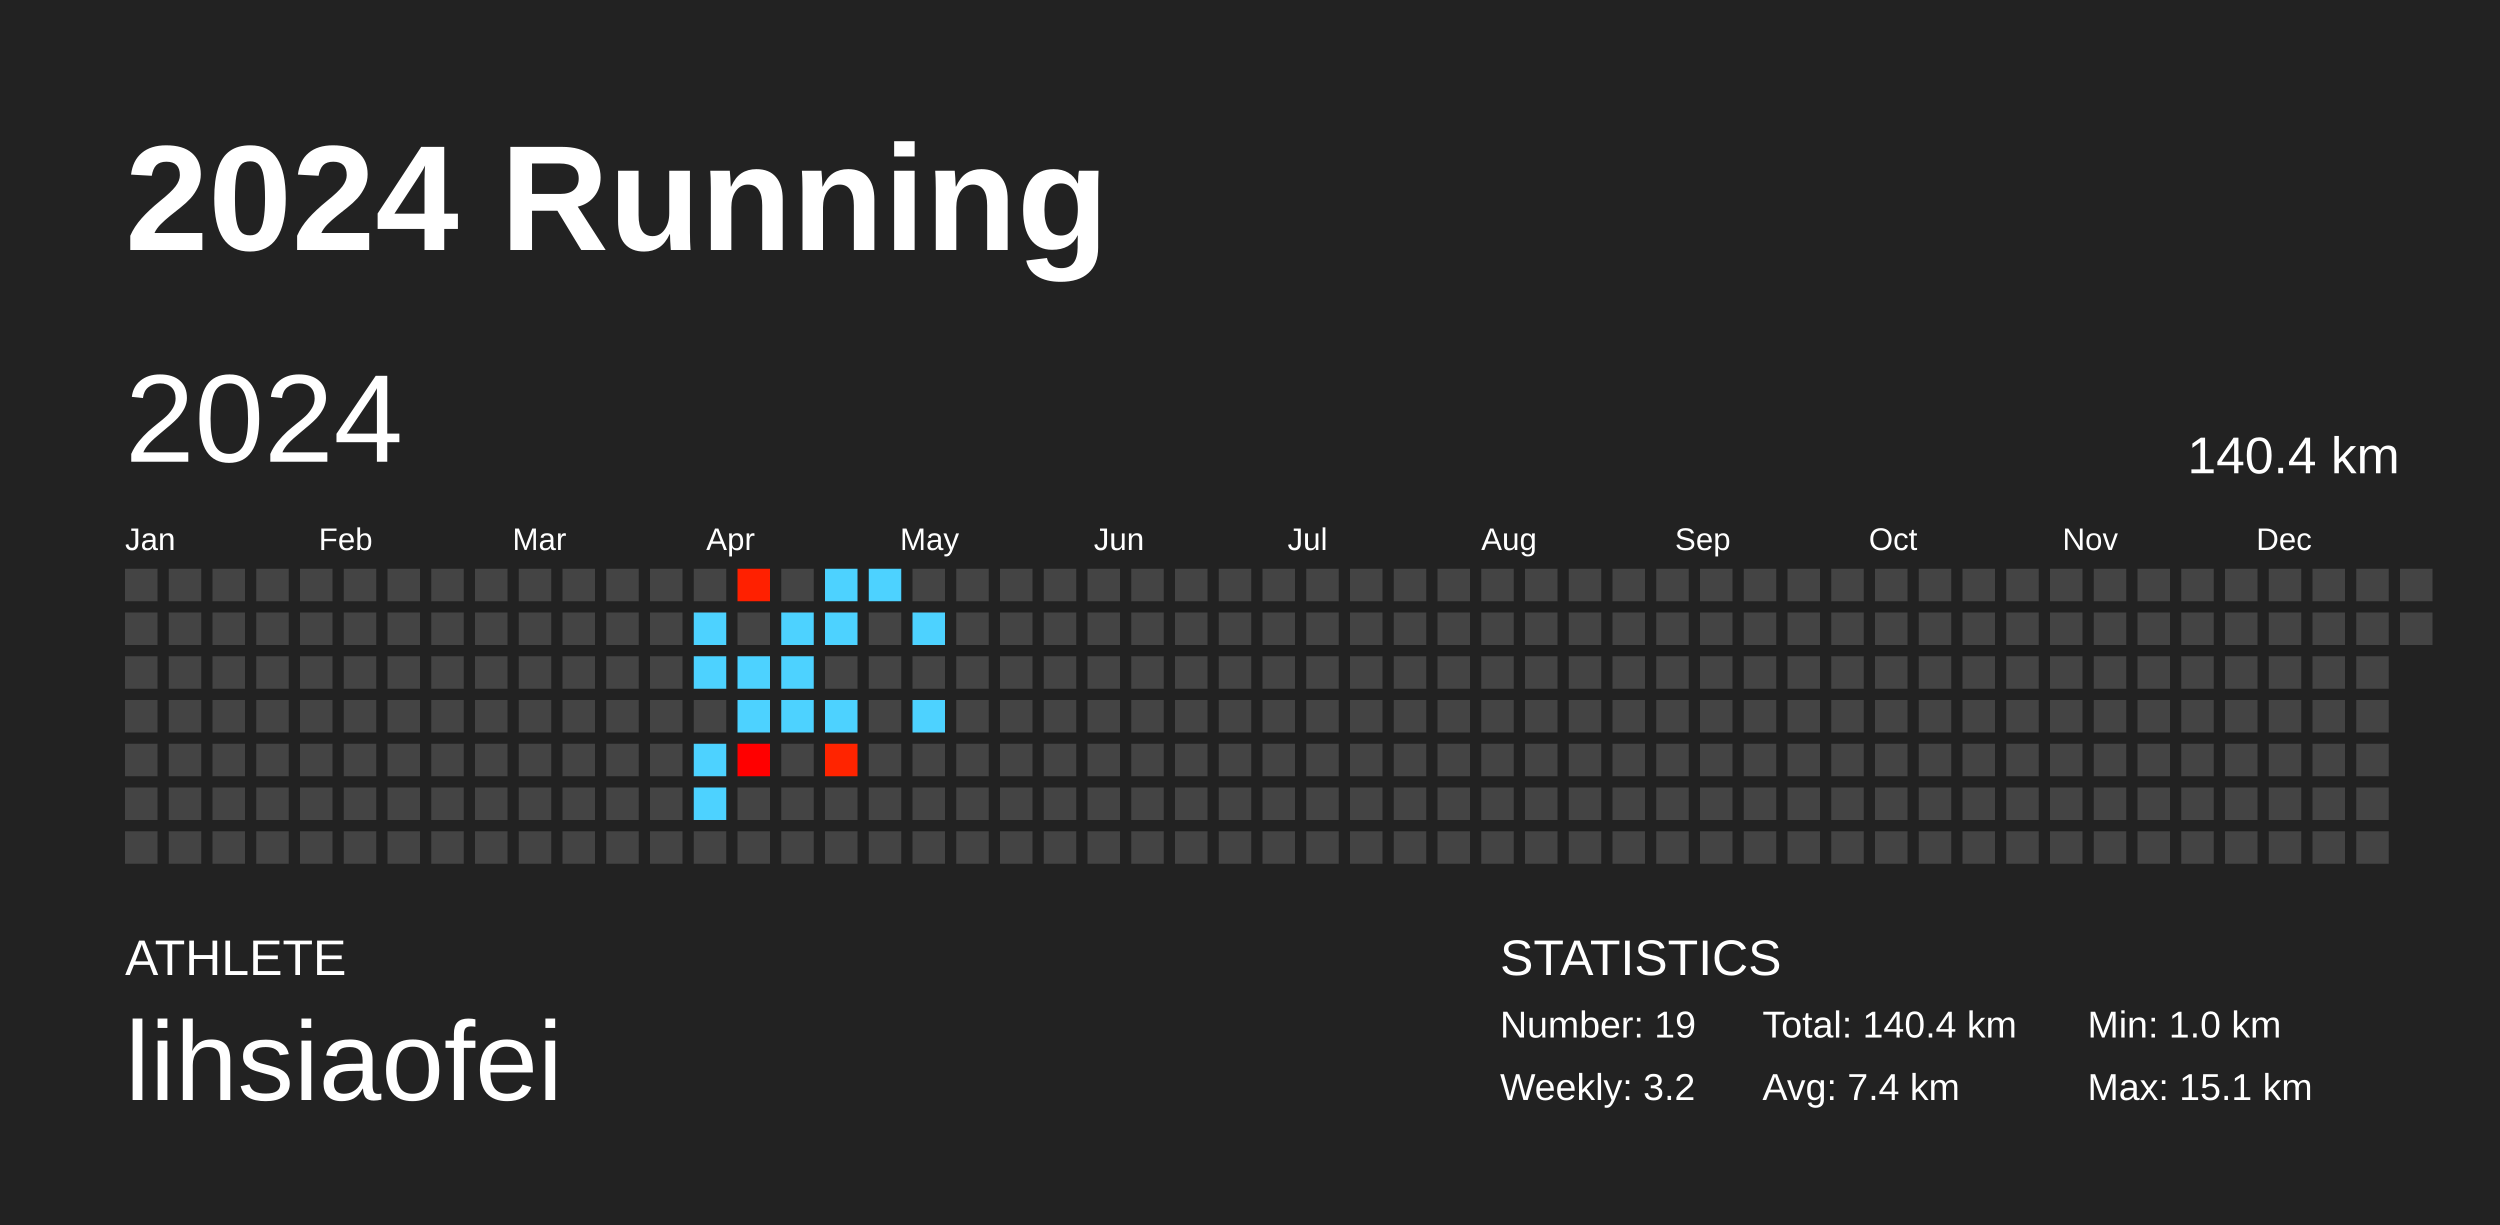
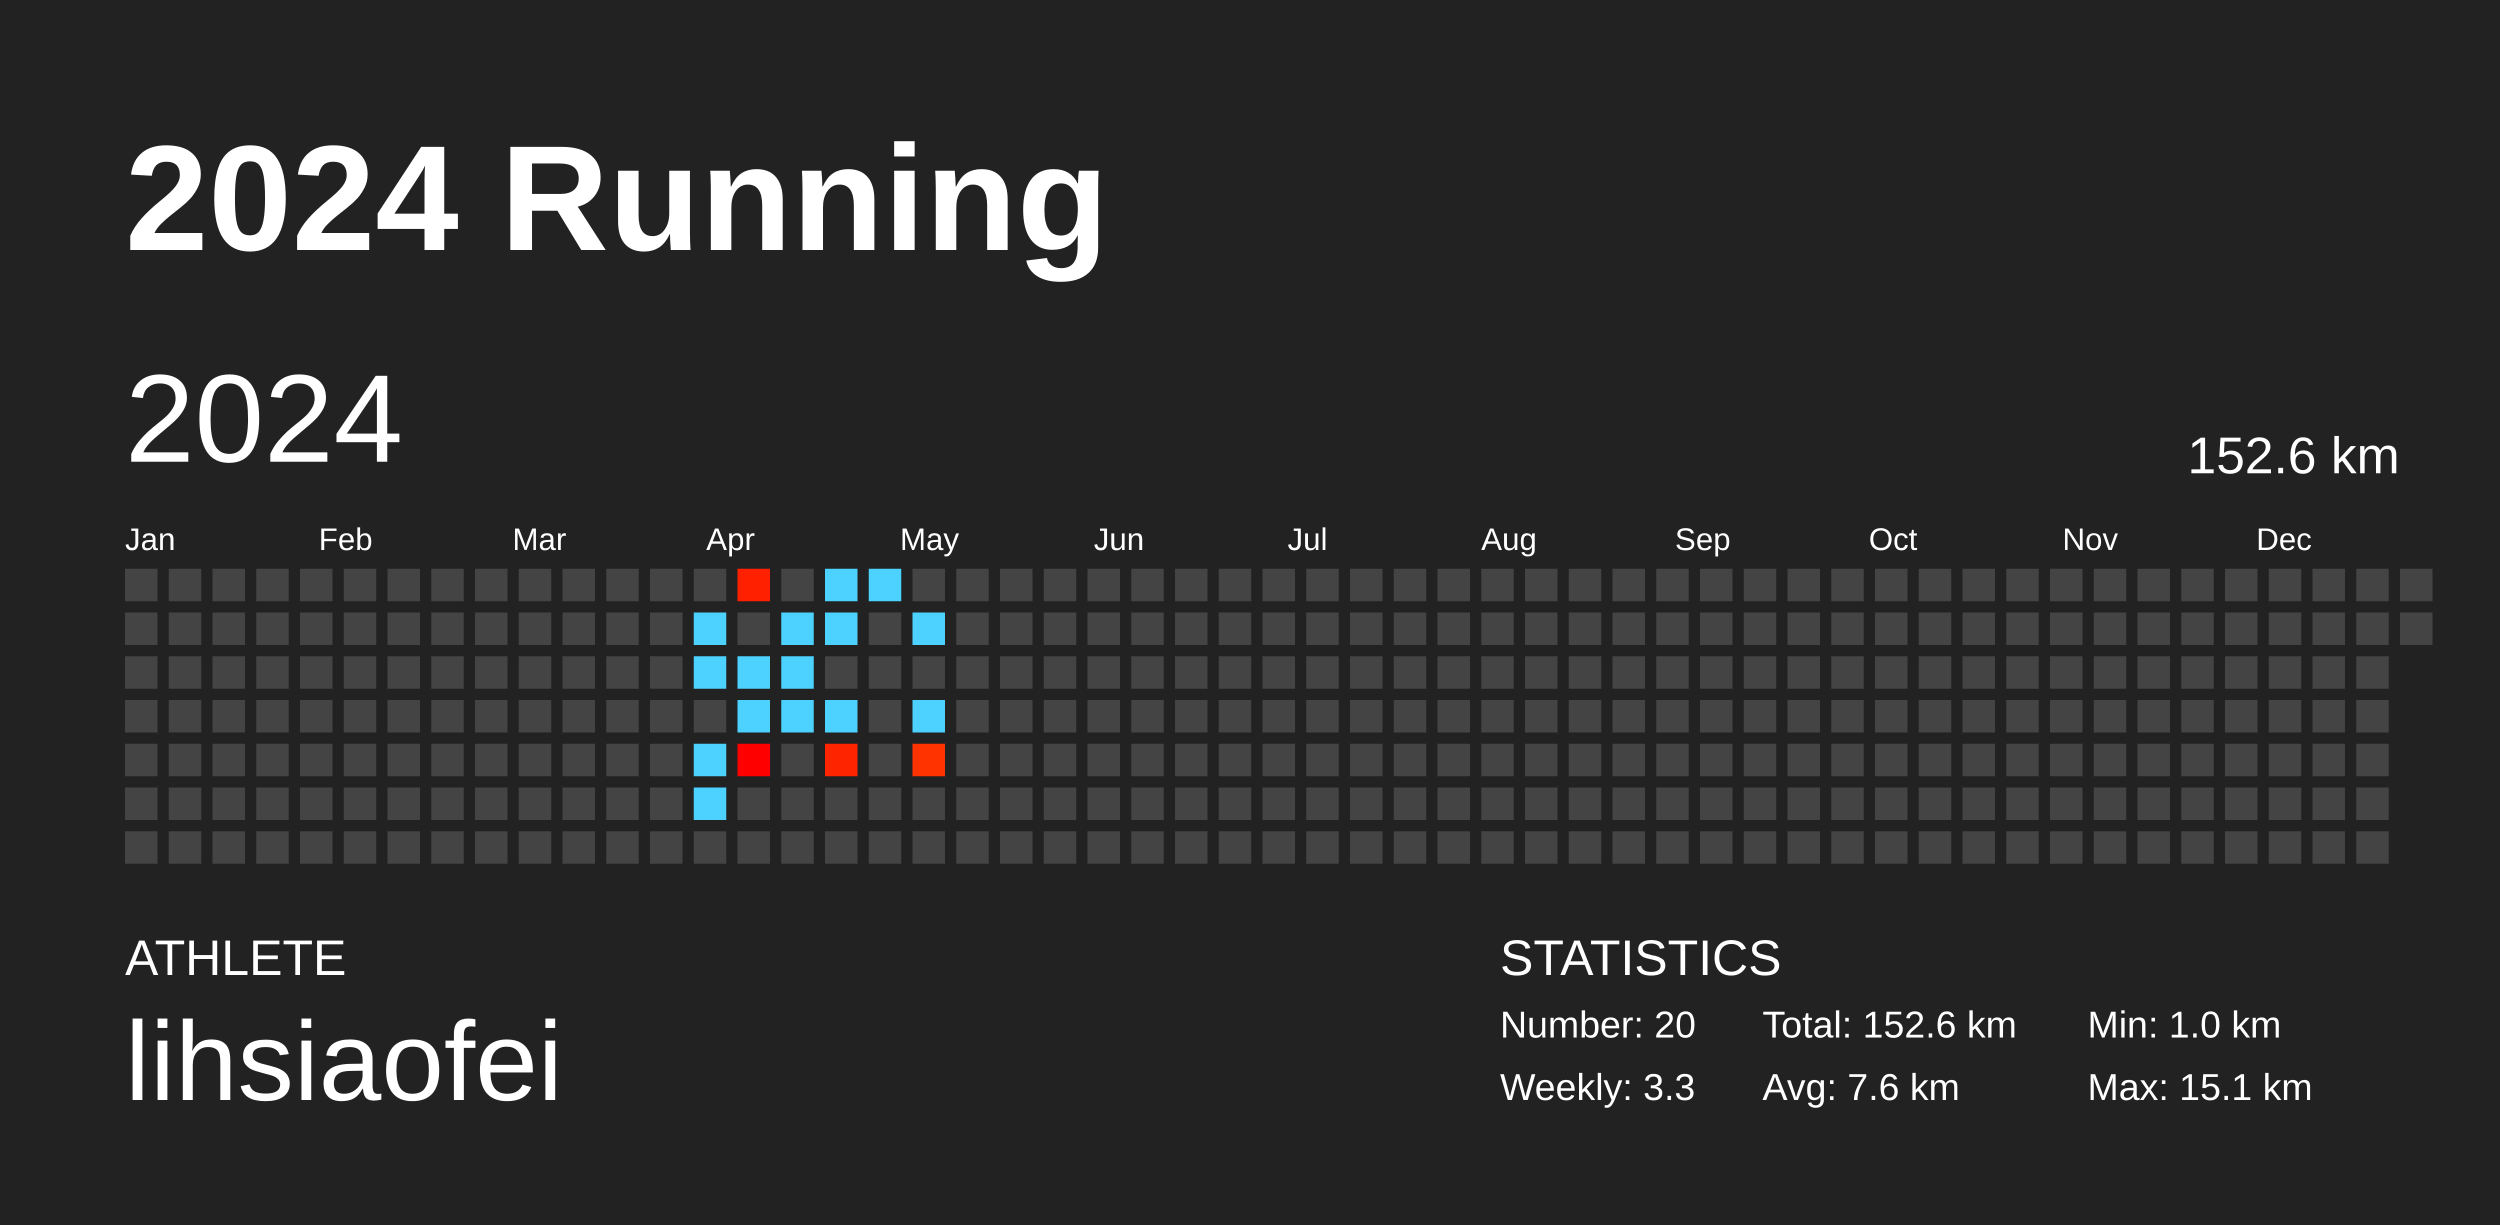
<svg xmlns="http://www.w3.org/2000/svg" baseProfile="full" height="98mm" version="1.1" viewBox="0,0,200,98" width="200mm">
  <defs />
  <rect fill="#222222" height="98" width="200" x="0" y="0" />
  <text fill="#FFFFFF" style="font-size:12px; font-family:Arial; font-weight:bold;" x="10" y="20">2024 Running</text>
  <text fill="#FFFFFF" style="font-size:4px; font-family:Arial" x="10" y="78">ATHLETE</text>
  <text fill="#FFFFFF" style="font-size:9px; font-family:Arial" x="10" y="88">lihsiaofei</text>
  <text fill="#FFFFFF" style="font-size:4px; font-family:Arial" x="120" y="78">STATISTICS</text>
-   <text fill="#FFFFFF" style="font-size:3px; font-family:Arial" x="120" y="83">Number: 19</text>
-   <text fill="#FFFFFF" style="font-size:3px; font-family:Arial" x="120" y="88">Weekly: 3.2</text>
-   <text fill="#FFFFFF" style="font-size:3px; font-family:Arial" x="141" y="83">Total: 140.4 km</text>
-   <text fill="#FFFFFF" style="font-size:3px; font-family:Arial" x="141" y="88">Avg: 7.4 km</text>
+   <text fill="#FFFFFF" style="font-size:3px; font-family:Arial" x="120" y="83">Number: 20</text>
+   <text fill="#FFFFFF" style="font-size:3px; font-family:Arial" x="120" y="88">Weekly: 3.3</text>
+   <text fill="#FFFFFF" style="font-size:3px; font-family:Arial" x="141" y="83">Total: 152.6 km</text>
+   <text fill="#FFFFFF" style="font-size:3px; font-family:Arial" x="141" y="88">Avg: 7.6 km</text>
  <text fill="#FFFFFF" style="font-size:3px; font-family:Arial" x="167" y="83">Min: 1.0 km</text>
  <text fill="#FFFFFF" style="font-size:3px; font-family:Arial" x="167" y="88">Max: 15.1 km</text>
  <text dominant-baseline="hanging" fill="#FFFFFF" style="font-size:10.0px; font-family:Arial;" x="10" y="30">2024</text>
-   <text dominant-baseline="hanging" fill="#FFFFFF" style="font-size:4.125px; font-family:Arial;" x="175" y="35">140.4 km</text>
+   <text dominant-baseline="hanging" fill="#FFFFFF" style="font-size:4.125px; font-family:Arial;" x="175" y="35">152.6 km</text>
  <text fill="#FFFFFF" style="font-size:2.5px; font-family:Arial" x="10.0" y="44">Jan</text>
  <text fill="#FFFFFF" style="font-size:2.5px; font-family:Arial" x="25.5" y="44">Feb</text>
  <text fill="#FFFFFF" style="font-size:2.5px; font-family:Arial" x="41.0" y="44">Mar</text>
  <text fill="#FFFFFF" style="font-size:2.5px; font-family:Arial" x="56.5" y="44">Apr</text>
  <text fill="#FFFFFF" style="font-size:2.5px; font-family:Arial" x="72.0" y="44">May</text>
  <text fill="#FFFFFF" style="font-size:2.5px; font-family:Arial" x="87.5" y="44">Jun</text>
  <text fill="#FFFFFF" style="font-size:2.5px; font-family:Arial" x="103.0" y="44">Jul</text>
  <text fill="#FFFFFF" style="font-size:2.5px; font-family:Arial" x="118.5" y="44">Aug</text>
  <text fill="#FFFFFF" style="font-size:2.5px; font-family:Arial" x="134.0" y="44">Sep</text>
  <text fill="#FFFFFF" style="font-size:2.5px; font-family:Arial" x="149.5" y="44">Oct</text>
  <text fill="#FFFFFF" style="font-size:2.5px; font-family:Arial" x="165.0" y="44">Nov</text>
  <text fill="#FFFFFF" style="font-size:2.5px; font-family:Arial" x="180.5" y="44">Dec</text>
  <rect fill="#444444" height="2.6" width="2.6" x="10.0" y="45.5" />
  <rect fill="#444444" height="2.6" width="2.6" x="10.0" y="49.0" />
  <rect fill="#444444" height="2.6" width="2.6" x="10.0" y="52.5" />
  <rect fill="#444444" height="2.6" width="2.6" x="10.0" y="56.0" />
  <rect fill="#444444" height="2.6" width="2.6" x="10.0" y="59.5" />
  <rect fill="#444444" height="2.6" width="2.6" x="10.0" y="63.0" />
  <rect fill="#444444" height="2.6" width="2.6" x="10.0" y="66.5" />
  <rect fill="#444444" height="2.6" width="2.6" x="13.5" y="45.5" />
  <rect fill="#444444" height="2.6" width="2.6" x="13.5" y="49.0" />
  <rect fill="#444444" height="2.6" width="2.6" x="13.5" y="52.5" />
  <rect fill="#444444" height="2.6" width="2.6" x="13.5" y="56.0" />
  <rect fill="#444444" height="2.6" width="2.6" x="13.5" y="59.5" />
  <rect fill="#444444" height="2.6" width="2.6" x="13.5" y="63.0" />
  <rect fill="#444444" height="2.6" width="2.6" x="13.5" y="66.5" />
  <rect fill="#444444" height="2.6" width="2.6" x="17.0" y="45.5" />
  <rect fill="#444444" height="2.6" width="2.6" x="17.0" y="49.0" />
  <rect fill="#444444" height="2.6" width="2.6" x="17.0" y="52.5" />
  <rect fill="#444444" height="2.6" width="2.6" x="17.0" y="56.0" />
  <rect fill="#444444" height="2.6" width="2.6" x="17.0" y="59.5" />
  <rect fill="#444444" height="2.6" width="2.6" x="17.0" y="63.0" />
  <rect fill="#444444" height="2.6" width="2.6" x="17.0" y="66.5" />
  <rect fill="#444444" height="2.6" width="2.6" x="20.5" y="45.5" />
  <rect fill="#444444" height="2.6" width="2.6" x="20.5" y="49.0" />
  <rect fill="#444444" height="2.6" width="2.6" x="20.5" y="52.5" />
  <rect fill="#444444" height="2.6" width="2.6" x="20.5" y="56.0" />
  <rect fill="#444444" height="2.6" width="2.6" x="20.5" y="59.5" />
  <rect fill="#444444" height="2.6" width="2.6" x="20.5" y="63.0" />
  <rect fill="#444444" height="2.6" width="2.6" x="20.5" y="66.5" />
  <rect fill="#444444" height="2.6" width="2.6" x="24.0" y="45.5" />
  <rect fill="#444444" height="2.6" width="2.6" x="24.0" y="49.0" />
  <rect fill="#444444" height="2.6" width="2.6" x="24.0" y="52.5" />
  <rect fill="#444444" height="2.6" width="2.6" x="24.0" y="56.0" />
  <rect fill="#444444" height="2.6" width="2.6" x="24.0" y="59.5" />
  <rect fill="#444444" height="2.6" width="2.6" x="24.0" y="63.0" />
  <rect fill="#444444" height="2.6" width="2.6" x="24.0" y="66.5" />
  <rect fill="#444444" height="2.6" width="2.6" x="27.5" y="45.5" />
  <rect fill="#444444" height="2.6" width="2.6" x="27.5" y="49.0" />
  <rect fill="#444444" height="2.6" width="2.6" x="27.5" y="52.5" />
  <rect fill="#444444" height="2.6" width="2.6" x="27.5" y="56.0" />
  <rect fill="#444444" height="2.6" width="2.6" x="27.5" y="59.5" />
  <rect fill="#444444" height="2.6" width="2.6" x="27.5" y="63.0" />
  <rect fill="#444444" height="2.6" width="2.6" x="27.5" y="66.5" />
  <rect fill="#444444" height="2.6" width="2.6" x="31.0" y="45.5" />
  <rect fill="#444444" height="2.6" width="2.6" x="31.0" y="49.0" />
  <rect fill="#444444" height="2.6" width="2.6" x="31.0" y="52.5" />
  <rect fill="#444444" height="2.6" width="2.6" x="31.0" y="56.0" />
  <rect fill="#444444" height="2.6" width="2.6" x="31.0" y="59.5" />
  <rect fill="#444444" height="2.6" width="2.6" x="31.0" y="63.0" />
  <rect fill="#444444" height="2.6" width="2.6" x="31.0" y="66.5" />
  <rect fill="#444444" height="2.6" width="2.6" x="34.5" y="45.5" />
  <rect fill="#444444" height="2.6" width="2.6" x="34.5" y="49.0" />
  <rect fill="#444444" height="2.6" width="2.6" x="34.5" y="52.5" />
  <rect fill="#444444" height="2.6" width="2.6" x="34.5" y="56.0" />
  <rect fill="#444444" height="2.6" width="2.6" x="34.5" y="59.5" />
  <rect fill="#444444" height="2.6" width="2.6" x="34.5" y="63.0" />
  <rect fill="#444444" height="2.6" width="2.6" x="34.5" y="66.5" />
  <rect fill="#444444" height="2.6" width="2.6" x="38.0" y="45.5" />
  <rect fill="#444444" height="2.6" width="2.6" x="38.0" y="49.0" />
  <rect fill="#444444" height="2.6" width="2.6" x="38.0" y="52.5" />
  <rect fill="#444444" height="2.6" width="2.6" x="38.0" y="56.0" />
  <rect fill="#444444" height="2.6" width="2.6" x="38.0" y="59.5" />
  <rect fill="#444444" height="2.6" width="2.6" x="38.0" y="63.0" />
  <rect fill="#444444" height="2.6" width="2.6" x="38.0" y="66.5" />
  <rect fill="#444444" height="2.6" width="2.6" x="41.5" y="45.5" />
  <rect fill="#444444" height="2.6" width="2.6" x="41.5" y="49.0" />
  <rect fill="#444444" height="2.6" width="2.6" x="41.5" y="52.5" />
  <rect fill="#444444" height="2.6" width="2.6" x="41.5" y="56.0" />
  <rect fill="#444444" height="2.6" width="2.6" x="41.5" y="59.5" />
  <rect fill="#444444" height="2.6" width="2.6" x="41.5" y="63.0" />
  <rect fill="#444444" height="2.6" width="2.6" x="41.5" y="66.5" />
  <rect fill="#444444" height="2.6" width="2.6" x="45.0" y="45.5" />
  <rect fill="#444444" height="2.6" width="2.6" x="45.0" y="49.0" />
  <rect fill="#444444" height="2.6" width="2.6" x="45.0" y="52.5" />
  <rect fill="#444444" height="2.6" width="2.6" x="45.0" y="56.0" />
  <rect fill="#444444" height="2.6" width="2.6" x="45.0" y="59.5" />
  <rect fill="#444444" height="2.6" width="2.6" x="45.0" y="63.0" />
  <rect fill="#444444" height="2.6" width="2.6" x="45.0" y="66.5" />
  <rect fill="#444444" height="2.6" width="2.6" x="48.5" y="45.5" />
  <rect fill="#444444" height="2.6" width="2.6" x="48.5" y="49.0" />
  <rect fill="#444444" height="2.6" width="2.6" x="48.5" y="52.5" />
  <rect fill="#444444" height="2.6" width="2.6" x="48.5" y="56.0" />
  <rect fill="#444444" height="2.6" width="2.6" x="48.5" y="59.5" />
  <rect fill="#444444" height="2.6" width="2.6" x="48.5" y="63.0" />
  <rect fill="#444444" height="2.6" width="2.6" x="48.5" y="66.5" />
  <rect fill="#444444" height="2.6" width="2.6" x="52.0" y="45.5" />
  <rect fill="#444444" height="2.6" width="2.6" x="52.0" y="49.0" />
  <rect fill="#444444" height="2.6" width="2.6" x="52.0" y="52.5" />
  <rect fill="#444444" height="2.6" width="2.6" x="52.0" y="56.0" />
  <rect fill="#444444" height="2.6" width="2.6" x="52.0" y="59.5" />
  <rect fill="#444444" height="2.6" width="2.6" x="52.0" y="63.0" />
  <rect fill="#444444" height="2.6" width="2.6" x="52.0" y="66.5" />
  <rect fill="#444444" height="2.6" width="2.6" x="55.5" y="45.5" />
  <rect fill="#4dd2ff" height="2.6" width="2.6" x="55.5" y="49.0" />
  <rect fill="#4dd2ff" height="2.6" width="2.6" x="55.5" y="52.5" />
  <rect fill="#444444" height="2.6" width="2.6" x="55.5" y="56.0" />
  <rect fill="#4dd2ff" height="2.6" width="2.6" x="55.5" y="59.5" />
  <rect fill="#4dd2ff" height="2.6" width="2.6" x="55.5" y="63.0" />
  <rect fill="#444444" height="2.6" width="2.6" x="55.5" y="66.5" />
  <rect fill="#ff2000" height="2.6" width="2.6" x="59.0" y="45.5" />
  <rect fill="#444444" height="2.6" width="2.6" x="59.0" y="49.0" />
  <rect fill="#4dd2ff" height="2.6" width="2.6" x="59.0" y="52.5" />
  <rect fill="#4dd2ff" height="2.6" width="2.6" x="59.0" y="56.0" />
  <rect fill="#ff0000" height="2.6" width="2.6" x="59.0" y="59.5" />
  <rect fill="#444444" height="2.6" width="2.6" x="59.0" y="63.0" />
  <rect fill="#444444" height="2.6" width="2.6" x="59.0" y="66.5" />
  <rect fill="#444444" height="2.6" width="2.6" x="62.5" y="45.5" />
  <rect fill="#4dd2ff" height="2.6" width="2.6" x="62.5" y="49.0" />
  <rect fill="#4dd2ff" height="2.6" width="2.6" x="62.5" y="52.5" />
  <rect fill="#4dd2ff" height="2.6" width="2.6" x="62.5" y="56.0" />
  <rect fill="#444444" height="2.6" width="2.6" x="62.5" y="59.5" />
  <rect fill="#444444" height="2.6" width="2.6" x="62.5" y="63.0" />
  <rect fill="#444444" height="2.6" width="2.6" x="62.5" y="66.5" />
  <rect fill="#4dd2ff" height="2.6" width="2.6" x="66.0" y="45.5" />
  <rect fill="#4dd2ff" height="2.6" width="2.6" x="66.0" y="49.0" />
  <rect fill="#444444" height="2.6" width="2.6" x="66.0" y="52.5" />
  <rect fill="#4dd2ff" height="2.6" width="2.6" x="66.0" y="56.0" />
  <rect fill="#ff2400" height="2.6" width="2.6" x="66.0" y="59.5" />
  <rect fill="#444444" height="2.6" width="2.6" x="66.0" y="63.0" />
  <rect fill="#444444" height="2.6" width="2.6" x="66.0" y="66.5" />
  <rect fill="#4dd2ff" height="2.6" width="2.6" x="69.5" y="45.5" />
  <rect fill="#444444" height="2.6" width="2.6" x="69.5" y="49.0" />
  <rect fill="#444444" height="2.6" width="2.6" x="69.5" y="52.5" />
  <rect fill="#444444" height="2.6" width="2.6" x="69.5" y="56.0" />
  <rect fill="#444444" height="2.6" width="2.6" x="69.5" y="59.5" />
  <rect fill="#444444" height="2.6" width="2.6" x="69.5" y="63.0" />
  <rect fill="#444444" height="2.6" width="2.6" x="69.5" y="66.5" />
  <rect fill="#444444" height="2.6" width="2.6" x="73.0" y="45.5" />
  <rect fill="#4dd2ff" height="2.6" width="2.6" x="73.0" y="49.0" />
  <rect fill="#444444" height="2.6" width="2.6" x="73.0" y="52.5" />
  <rect fill="#4dd2ff" height="2.6" width="2.6" x="73.0" y="56.0" />
-   <rect fill="#444444" height="2.6" width="2.6" x="73.0" y="59.5" />
+   <rect fill="#ff3300" height="2.6" width="2.6" x="73.0" y="59.5" />
  <rect fill="#444444" height="2.6" width="2.6" x="73.0" y="63.0" />
  <rect fill="#444444" height="2.6" width="2.6" x="73.0" y="66.5" />
  <rect fill="#444444" height="2.6" width="2.6" x="76.5" y="45.5" />
  <rect fill="#444444" height="2.6" width="2.6" x="76.5" y="49.0" />
  <rect fill="#444444" height="2.6" width="2.6" x="76.5" y="52.5" />
  <rect fill="#444444" height="2.6" width="2.6" x="76.5" y="56.0" />
  <rect fill="#444444" height="2.6" width="2.6" x="76.5" y="59.5" />
  <rect fill="#444444" height="2.6" width="2.6" x="76.5" y="63.0" />
  <rect fill="#444444" height="2.6" width="2.6" x="76.5" y="66.5" />
  <rect fill="#444444" height="2.6" width="2.6" x="80.0" y="45.5" />
  <rect fill="#444444" height="2.6" width="2.6" x="80.0" y="49.0" />
  <rect fill="#444444" height="2.6" width="2.6" x="80.0" y="52.5" />
  <rect fill="#444444" height="2.6" width="2.6" x="80.0" y="56.0" />
  <rect fill="#444444" height="2.6" width="2.6" x="80.0" y="59.5" />
  <rect fill="#444444" height="2.6" width="2.6" x="80.0" y="63.0" />
  <rect fill="#444444" height="2.6" width="2.6" x="80.0" y="66.5" />
  <rect fill="#444444" height="2.6" width="2.6" x="83.5" y="45.5" />
  <rect fill="#444444" height="2.6" width="2.6" x="83.5" y="49.0" />
  <rect fill="#444444" height="2.6" width="2.6" x="83.5" y="52.5" />
  <rect fill="#444444" height="2.6" width="2.6" x="83.5" y="56.0" />
  <rect fill="#444444" height="2.6" width="2.6" x="83.5" y="59.5" />
  <rect fill="#444444" height="2.6" width="2.6" x="83.5" y="63.0" />
  <rect fill="#444444" height="2.6" width="2.6" x="83.5" y="66.5" />
  <rect fill="#444444" height="2.6" width="2.6" x="87.0" y="45.5" />
  <rect fill="#444444" height="2.6" width="2.6" x="87.0" y="49.0" />
  <rect fill="#444444" height="2.6" width="2.6" x="87.0" y="52.5" />
  <rect fill="#444444" height="2.6" width="2.6" x="87.0" y="56.0" />
  <rect fill="#444444" height="2.6" width="2.6" x="87.0" y="59.5" />
  <rect fill="#444444" height="2.6" width="2.6" x="87.0" y="63.0" />
  <rect fill="#444444" height="2.6" width="2.6" x="87.0" y="66.5" />
  <rect fill="#444444" height="2.6" width="2.6" x="90.5" y="45.5" />
  <rect fill="#444444" height="2.6" width="2.6" x="90.5" y="49.0" />
  <rect fill="#444444" height="2.6" width="2.6" x="90.5" y="52.5" />
  <rect fill="#444444" height="2.6" width="2.6" x="90.5" y="56.0" />
  <rect fill="#444444" height="2.6" width="2.6" x="90.5" y="59.5" />
  <rect fill="#444444" height="2.6" width="2.6" x="90.5" y="63.0" />
  <rect fill="#444444" height="2.6" width="2.6" x="90.5" y="66.5" />
  <rect fill="#444444" height="2.6" width="2.6" x="94.0" y="45.5" />
  <rect fill="#444444" height="2.6" width="2.6" x="94.0" y="49.0" />
  <rect fill="#444444" height="2.6" width="2.6" x="94.0" y="52.5" />
  <rect fill="#444444" height="2.6" width="2.6" x="94.0" y="56.0" />
  <rect fill="#444444" height="2.6" width="2.6" x="94.0" y="59.5" />
  <rect fill="#444444" height="2.6" width="2.6" x="94.0" y="63.0" />
  <rect fill="#444444" height="2.6" width="2.6" x="94.0" y="66.5" />
  <rect fill="#444444" height="2.6" width="2.6" x="97.5" y="45.5" />
  <rect fill="#444444" height="2.6" width="2.6" x="97.5" y="49.0" />
  <rect fill="#444444" height="2.6" width="2.6" x="97.5" y="52.5" />
  <rect fill="#444444" height="2.6" width="2.6" x="97.5" y="56.0" />
  <rect fill="#444444" height="2.6" width="2.6" x="97.5" y="59.5" />
  <rect fill="#444444" height="2.6" width="2.6" x="97.5" y="63.0" />
  <rect fill="#444444" height="2.6" width="2.6" x="97.5" y="66.5" />
  <rect fill="#444444" height="2.6" width="2.6" x="101.0" y="45.5" />
  <rect fill="#444444" height="2.6" width="2.6" x="101.0" y="49.0" />
  <rect fill="#444444" height="2.6" width="2.6" x="101.0" y="52.5" />
  <rect fill="#444444" height="2.6" width="2.6" x="101.0" y="56.0" />
  <rect fill="#444444" height="2.6" width="2.6" x="101.0" y="59.5" />
  <rect fill="#444444" height="2.6" width="2.6" x="101.0" y="63.0" />
  <rect fill="#444444" height="2.6" width="2.6" x="101.0" y="66.5" />
  <rect fill="#444444" height="2.6" width="2.6" x="104.5" y="45.5" />
  <rect fill="#444444" height="2.6" width="2.6" x="104.5" y="49.0" />
  <rect fill="#444444" height="2.6" width="2.6" x="104.5" y="52.5" />
  <rect fill="#444444" height="2.6" width="2.6" x="104.5" y="56.0" />
  <rect fill="#444444" height="2.6" width="2.6" x="104.5" y="59.5" />
  <rect fill="#444444" height="2.6" width="2.6" x="104.5" y="63.0" />
  <rect fill="#444444" height="2.6" width="2.6" x="104.5" y="66.5" />
  <rect fill="#444444" height="2.6" width="2.6" x="108.0" y="45.5" />
  <rect fill="#444444" height="2.6" width="2.6" x="108.0" y="49.0" />
  <rect fill="#444444" height="2.6" width="2.6" x="108.0" y="52.5" />
  <rect fill="#444444" height="2.6" width="2.6" x="108.0" y="56.0" />
  <rect fill="#444444" height="2.6" width="2.6" x="108.0" y="59.5" />
  <rect fill="#444444" height="2.6" width="2.6" x="108.0" y="63.0" />
  <rect fill="#444444" height="2.6" width="2.6" x="108.0" y="66.5" />
  <rect fill="#444444" height="2.6" width="2.6" x="111.5" y="45.5" />
  <rect fill="#444444" height="2.6" width="2.6" x="111.5" y="49.0" />
  <rect fill="#444444" height="2.6" width="2.6" x="111.5" y="52.5" />
  <rect fill="#444444" height="2.6" width="2.6" x="111.5" y="56.0" />
  <rect fill="#444444" height="2.6" width="2.6" x="111.5" y="59.5" />
  <rect fill="#444444" height="2.6" width="2.6" x="111.5" y="63.0" />
  <rect fill="#444444" height="2.6" width="2.6" x="111.5" y="66.5" />
  <rect fill="#444444" height="2.6" width="2.6" x="115.0" y="45.5" />
  <rect fill="#444444" height="2.6" width="2.6" x="115.0" y="49.0" />
  <rect fill="#444444" height="2.6" width="2.6" x="115.0" y="52.5" />
  <rect fill="#444444" height="2.6" width="2.6" x="115.0" y="56.0" />
  <rect fill="#444444" height="2.6" width="2.6" x="115.0" y="59.5" />
  <rect fill="#444444" height="2.6" width="2.6" x="115.0" y="63.0" />
  <rect fill="#444444" height="2.6" width="2.6" x="115.0" y="66.5" />
  <rect fill="#444444" height="2.6" width="2.6" x="118.5" y="45.5" />
  <rect fill="#444444" height="2.6" width="2.6" x="118.5" y="49.0" />
  <rect fill="#444444" height="2.6" width="2.6" x="118.5" y="52.5" />
  <rect fill="#444444" height="2.6" width="2.6" x="118.5" y="56.0" />
  <rect fill="#444444" height="2.6" width="2.6" x="118.5" y="59.5" />
  <rect fill="#444444" height="2.6" width="2.6" x="118.5" y="63.0" />
  <rect fill="#444444" height="2.6" width="2.6" x="118.5" y="66.5" />
  <rect fill="#444444" height="2.6" width="2.6" x="122.0" y="45.5" />
  <rect fill="#444444" height="2.6" width="2.6" x="122.0" y="49.0" />
  <rect fill="#444444" height="2.6" width="2.6" x="122.0" y="52.5" />
  <rect fill="#444444" height="2.6" width="2.6" x="122.0" y="56.0" />
  <rect fill="#444444" height="2.6" width="2.6" x="122.0" y="59.5" />
  <rect fill="#444444" height="2.6" width="2.6" x="122.0" y="63.0" />
  <rect fill="#444444" height="2.6" width="2.6" x="122.0" y="66.5" />
  <rect fill="#444444" height="2.6" width="2.6" x="125.5" y="45.5" />
  <rect fill="#444444" height="2.6" width="2.6" x="125.5" y="49.0" />
  <rect fill="#444444" height="2.6" width="2.6" x="125.5" y="52.5" />
  <rect fill="#444444" height="2.6" width="2.6" x="125.5" y="56.0" />
  <rect fill="#444444" height="2.6" width="2.6" x="125.5" y="59.5" />
  <rect fill="#444444" height="2.6" width="2.6" x="125.5" y="63.0" />
  <rect fill="#444444" height="2.6" width="2.6" x="125.5" y="66.5" />
  <rect fill="#444444" height="2.6" width="2.6" x="129.0" y="45.5" />
  <rect fill="#444444" height="2.6" width="2.6" x="129.0" y="49.0" />
  <rect fill="#444444" height="2.6" width="2.6" x="129.0" y="52.5" />
  <rect fill="#444444" height="2.6" width="2.6" x="129.0" y="56.0" />
  <rect fill="#444444" height="2.6" width="2.6" x="129.0" y="59.5" />
  <rect fill="#444444" height="2.6" width="2.6" x="129.0" y="63.0" />
  <rect fill="#444444" height="2.6" width="2.6" x="129.0" y="66.5" />
  <rect fill="#444444" height="2.6" width="2.6" x="132.5" y="45.5" />
  <rect fill="#444444" height="2.6" width="2.6" x="132.5" y="49.0" />
  <rect fill="#444444" height="2.6" width="2.6" x="132.5" y="52.5" />
  <rect fill="#444444" height="2.6" width="2.6" x="132.5" y="56.0" />
  <rect fill="#444444" height="2.6" width="2.6" x="132.5" y="59.5" />
  <rect fill="#444444" height="2.6" width="2.6" x="132.5" y="63.0" />
  <rect fill="#444444" height="2.6" width="2.6" x="132.5" y="66.5" />
  <rect fill="#444444" height="2.6" width="2.6" x="136.0" y="45.5" />
  <rect fill="#444444" height="2.6" width="2.6" x="136.0" y="49.0" />
  <rect fill="#444444" height="2.6" width="2.6" x="136.0" y="52.5" />
  <rect fill="#444444" height="2.6" width="2.6" x="136.0" y="56.0" />
  <rect fill="#444444" height="2.6" width="2.6" x="136.0" y="59.5" />
  <rect fill="#444444" height="2.6" width="2.6" x="136.0" y="63.0" />
  <rect fill="#444444" height="2.6" width="2.6" x="136.0" y="66.5" />
  <rect fill="#444444" height="2.6" width="2.6" x="139.5" y="45.5" />
  <rect fill="#444444" height="2.6" width="2.6" x="139.5" y="49.0" />
  <rect fill="#444444" height="2.6" width="2.6" x="139.5" y="52.5" />
  <rect fill="#444444" height="2.6" width="2.6" x="139.5" y="56.0" />
  <rect fill="#444444" height="2.6" width="2.6" x="139.5" y="59.5" />
  <rect fill="#444444" height="2.6" width="2.6" x="139.5" y="63.0" />
  <rect fill="#444444" height="2.6" width="2.6" x="139.5" y="66.5" />
  <rect fill="#444444" height="2.6" width="2.6" x="143.0" y="45.5" />
  <rect fill="#444444" height="2.6" width="2.6" x="143.0" y="49.0" />
  <rect fill="#444444" height="2.6" width="2.6" x="143.0" y="52.5" />
  <rect fill="#444444" height="2.6" width="2.6" x="143.0" y="56.0" />
  <rect fill="#444444" height="2.6" width="2.6" x="143.0" y="59.5" />
  <rect fill="#444444" height="2.6" width="2.6" x="143.0" y="63.0" />
  <rect fill="#444444" height="2.6" width="2.6" x="143.0" y="66.5" />
  <rect fill="#444444" height="2.6" width="2.6" x="146.5" y="45.5" />
  <rect fill="#444444" height="2.6" width="2.6" x="146.5" y="49.0" />
  <rect fill="#444444" height="2.6" width="2.6" x="146.5" y="52.5" />
  <rect fill="#444444" height="2.6" width="2.6" x="146.5" y="56.0" />
  <rect fill="#444444" height="2.6" width="2.6" x="146.5" y="59.5" />
  <rect fill="#444444" height="2.6" width="2.6" x="146.5" y="63.0" />
  <rect fill="#444444" height="2.6" width="2.6" x="146.5" y="66.5" />
  <rect fill="#444444" height="2.6" width="2.6" x="150.0" y="45.5" />
  <rect fill="#444444" height="2.6" width="2.6" x="150.0" y="49.0" />
  <rect fill="#444444" height="2.6" width="2.6" x="150.0" y="52.5" />
  <rect fill="#444444" height="2.6" width="2.6" x="150.0" y="56.0" />
  <rect fill="#444444" height="2.6" width="2.6" x="150.0" y="59.5" />
  <rect fill="#444444" height="2.6" width="2.6" x="150.0" y="63.0" />
  <rect fill="#444444" height="2.6" width="2.6" x="150.0" y="66.5" />
  <rect fill="#444444" height="2.6" width="2.6" x="153.5" y="45.5" />
  <rect fill="#444444" height="2.6" width="2.6" x="153.5" y="49.0" />
  <rect fill="#444444" height="2.6" width="2.6" x="153.5" y="52.5" />
  <rect fill="#444444" height="2.6" width="2.6" x="153.5" y="56.0" />
  <rect fill="#444444" height="2.6" width="2.6" x="153.5" y="59.5" />
  <rect fill="#444444" height="2.6" width="2.6" x="153.5" y="63.0" />
  <rect fill="#444444" height="2.6" width="2.6" x="153.5" y="66.5" />
  <rect fill="#444444" height="2.6" width="2.6" x="157.0" y="45.5" />
  <rect fill="#444444" height="2.6" width="2.6" x="157.0" y="49.0" />
  <rect fill="#444444" height="2.6" width="2.6" x="157.0" y="52.5" />
  <rect fill="#444444" height="2.6" width="2.6" x="157.0" y="56.0" />
  <rect fill="#444444" height="2.6" width="2.6" x="157.0" y="59.5" />
  <rect fill="#444444" height="2.6" width="2.6" x="157.0" y="63.0" />
  <rect fill="#444444" height="2.6" width="2.6" x="157.0" y="66.5" />
  <rect fill="#444444" height="2.6" width="2.6" x="160.5" y="45.5" />
  <rect fill="#444444" height="2.6" width="2.6" x="160.5" y="49.0" />
  <rect fill="#444444" height="2.6" width="2.6" x="160.5" y="52.5" />
  <rect fill="#444444" height="2.6" width="2.6" x="160.5" y="56.0" />
  <rect fill="#444444" height="2.6" width="2.6" x="160.5" y="59.5" />
  <rect fill="#444444" height="2.6" width="2.6" x="160.5" y="63.0" />
  <rect fill="#444444" height="2.6" width="2.6" x="160.5" y="66.5" />
  <rect fill="#444444" height="2.6" width="2.6" x="164.0" y="45.5" />
  <rect fill="#444444" height="2.6" width="2.6" x="164.0" y="49.0" />
  <rect fill="#444444" height="2.6" width="2.6" x="164.0" y="52.5" />
  <rect fill="#444444" height="2.6" width="2.6" x="164.0" y="56.0" />
  <rect fill="#444444" height="2.6" width="2.6" x="164.0" y="59.5" />
  <rect fill="#444444" height="2.6" width="2.6" x="164.0" y="63.0" />
  <rect fill="#444444" height="2.6" width="2.6" x="164.0" y="66.5" />
  <rect fill="#444444" height="2.6" width="2.6" x="167.5" y="45.5" />
  <rect fill="#444444" height="2.6" width="2.6" x="167.5" y="49.0" />
  <rect fill="#444444" height="2.6" width="2.6" x="167.5" y="52.5" />
  <rect fill="#444444" height="2.6" width="2.6" x="167.5" y="56.0" />
  <rect fill="#444444" height="2.6" width="2.6" x="167.5" y="59.5" />
  <rect fill="#444444" height="2.6" width="2.6" x="167.5" y="63.0" />
  <rect fill="#444444" height="2.6" width="2.6" x="167.5" y="66.5" />
  <rect fill="#444444" height="2.6" width="2.6" x="171.0" y="45.5" />
  <rect fill="#444444" height="2.6" width="2.6" x="171.0" y="49.0" />
  <rect fill="#444444" height="2.6" width="2.6" x="171.0" y="52.5" />
  <rect fill="#444444" height="2.6" width="2.6" x="171.0" y="56.0" />
  <rect fill="#444444" height="2.6" width="2.6" x="171.0" y="59.5" />
  <rect fill="#444444" height="2.6" width="2.6" x="171.0" y="63.0" />
  <rect fill="#444444" height="2.6" width="2.6" x="171.0" y="66.5" />
  <rect fill="#444444" height="2.6" width="2.6" x="174.5" y="45.5" />
  <rect fill="#444444" height="2.6" width="2.6" x="174.5" y="49.0" />
  <rect fill="#444444" height="2.6" width="2.6" x="174.5" y="52.5" />
  <rect fill="#444444" height="2.6" width="2.6" x="174.5" y="56.0" />
  <rect fill="#444444" height="2.6" width="2.6" x="174.5" y="59.5" />
  <rect fill="#444444" height="2.6" width="2.6" x="174.5" y="63.0" />
  <rect fill="#444444" height="2.6" width="2.6" x="174.5" y="66.5" />
  <rect fill="#444444" height="2.6" width="2.6" x="178.0" y="45.5" />
  <rect fill="#444444" height="2.6" width="2.6" x="178.0" y="49.0" />
  <rect fill="#444444" height="2.6" width="2.6" x="178.0" y="52.5" />
  <rect fill="#444444" height="2.6" width="2.6" x="178.0" y="56.0" />
  <rect fill="#444444" height="2.6" width="2.6" x="178.0" y="59.5" />
  <rect fill="#444444" height="2.6" width="2.6" x="178.0" y="63.0" />
  <rect fill="#444444" height="2.6" width="2.6" x="178.0" y="66.5" />
  <rect fill="#444444" height="2.6" width="2.6" x="181.5" y="45.5" />
  <rect fill="#444444" height="2.6" width="2.6" x="181.5" y="49.0" />
  <rect fill="#444444" height="2.6" width="2.6" x="181.5" y="52.5" />
  <rect fill="#444444" height="2.6" width="2.6" x="181.5" y="56.0" />
  <rect fill="#444444" height="2.6" width="2.6" x="181.5" y="59.5" />
  <rect fill="#444444" height="2.6" width="2.6" x="181.5" y="63.0" />
  <rect fill="#444444" height="2.6" width="2.6" x="181.5" y="66.5" />
  <rect fill="#444444" height="2.6" width="2.6" x="185.0" y="45.5" />
  <rect fill="#444444" height="2.6" width="2.6" x="185.0" y="49.0" />
  <rect fill="#444444" height="2.6" width="2.6" x="185.0" y="52.5" />
  <rect fill="#444444" height="2.6" width="2.6" x="185.0" y="56.0" />
  <rect fill="#444444" height="2.6" width="2.6" x="185.0" y="59.5" />
  <rect fill="#444444" height="2.6" width="2.6" x="185.0" y="63.0" />
  <rect fill="#444444" height="2.6" width="2.6" x="185.0" y="66.5" />
  <rect fill="#444444" height="2.6" width="2.6" x="188.5" y="45.5" />
  <rect fill="#444444" height="2.6" width="2.6" x="188.5" y="49.0" />
  <rect fill="#444444" height="2.6" width="2.6" x="188.5" y="52.5" />
  <rect fill="#444444" height="2.6" width="2.6" x="188.5" y="56.0" />
  <rect fill="#444444" height="2.6" width="2.6" x="188.5" y="59.5" />
  <rect fill="#444444" height="2.6" width="2.6" x="188.5" y="63.0" />
  <rect fill="#444444" height="2.6" width="2.6" x="188.5" y="66.5" />
  <rect fill="#444444" height="2.6" width="2.6" x="192.0" y="45.5" />
  <rect fill="#444444" height="2.6" width="2.6" x="192.0" y="49.0" />
</svg>
